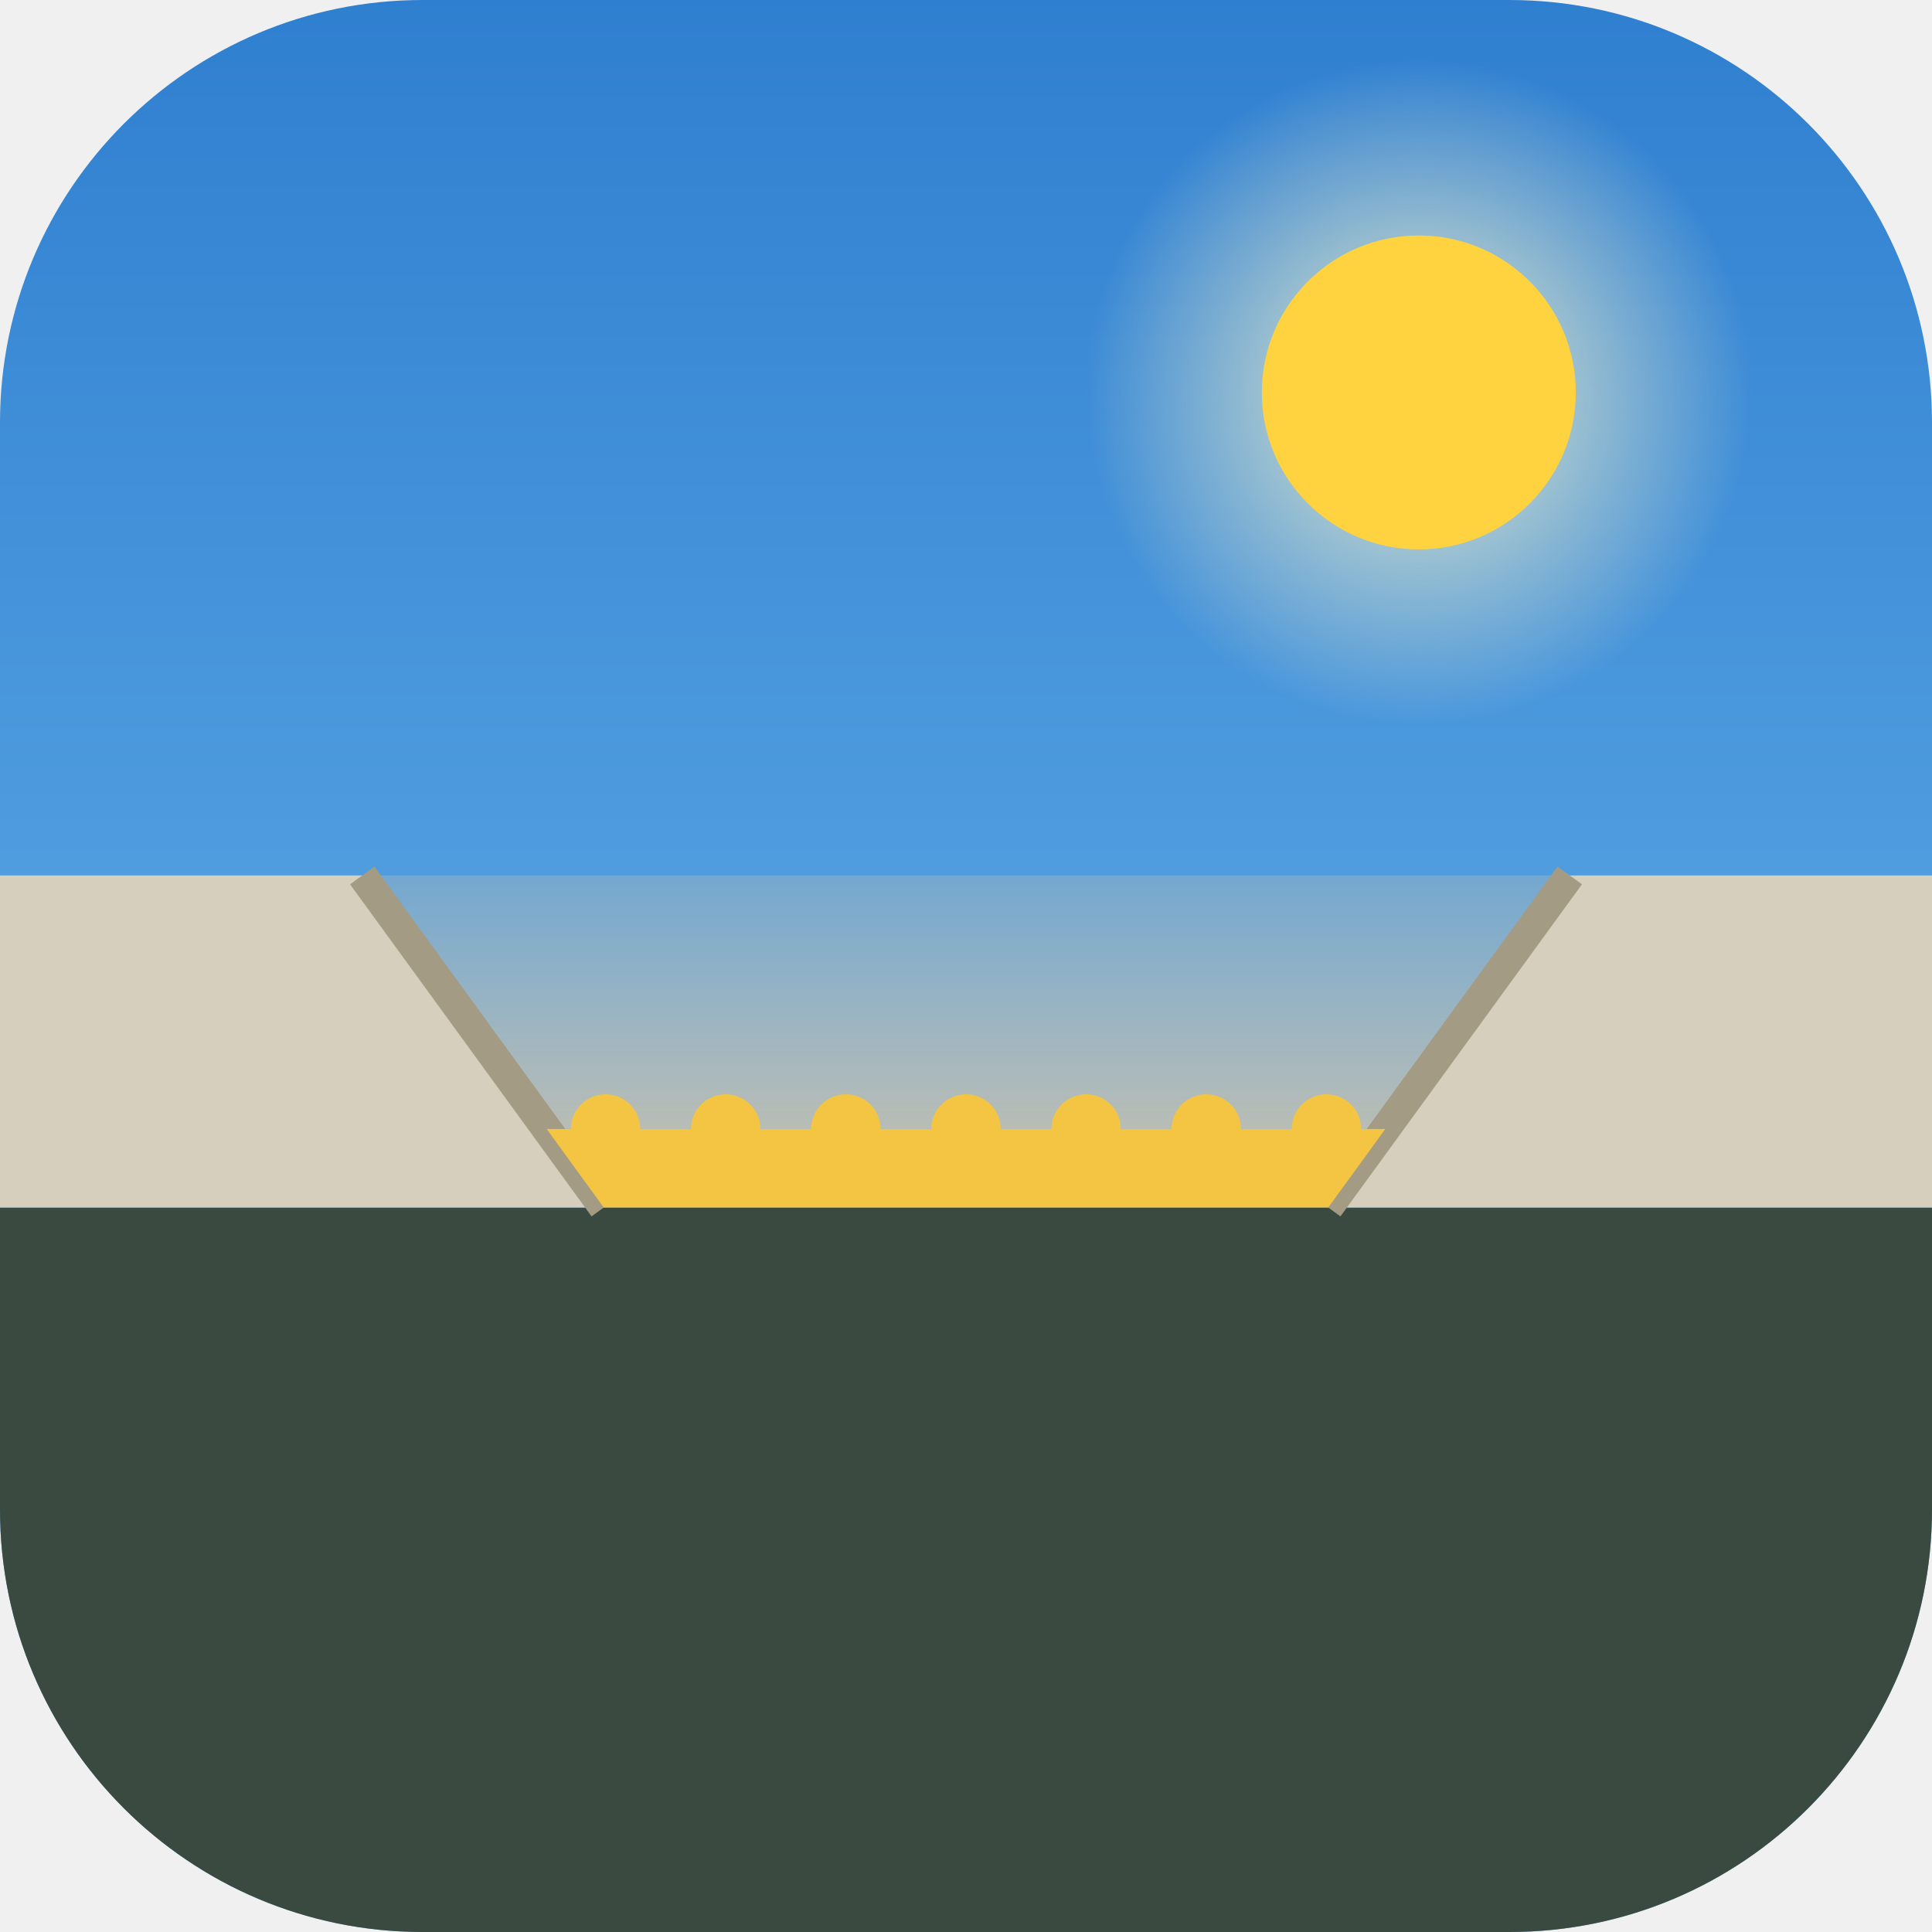
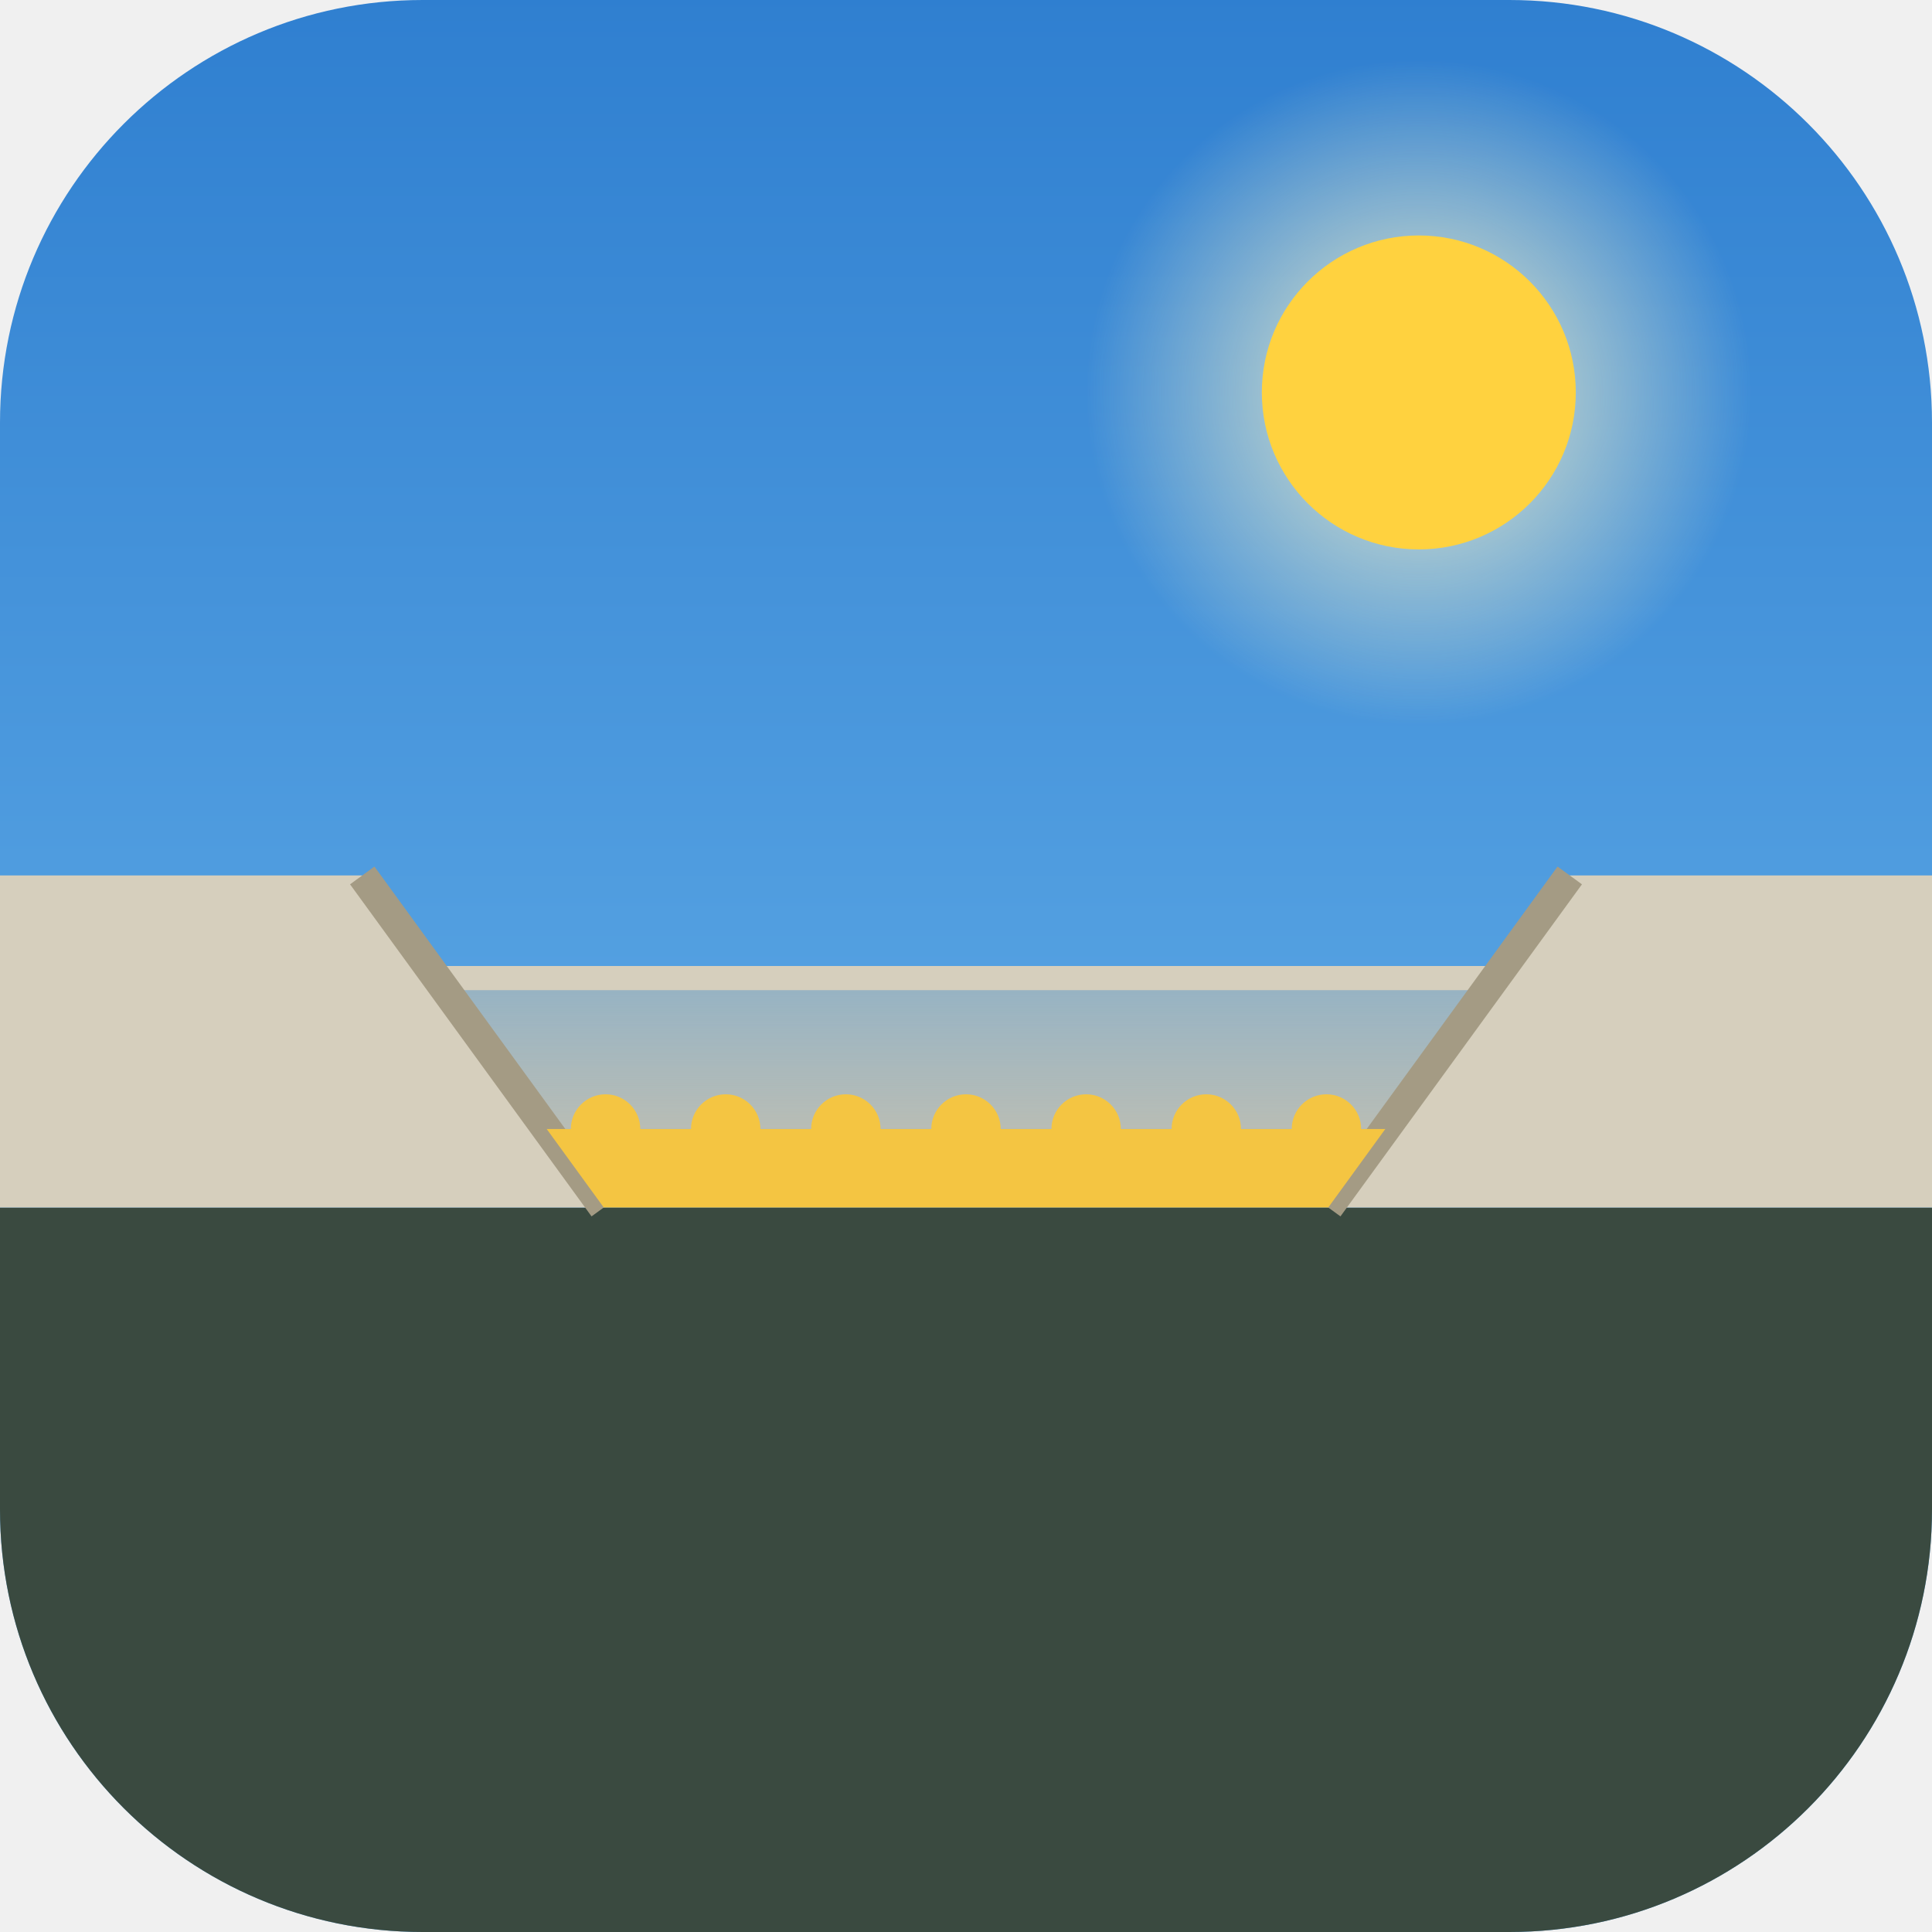
<svg xmlns="http://www.w3.org/2000/svg" viewBox="0 0 64 64" role="img" aria-label="Trebuche: a curb cut seen from the street, with a yellow warning band, under a sunny or starry sky">
  <defs>
    <linearGradient id="day" x1="0" y1="0" x2="0" y2="1">
      <stop offset="0" stop-color="#2f7fd0" />
      <stop offset="0.6" stop-color="#5aa6e4" />
    </linearGradient>
    <radialGradient id="sun-glow">
      <stop offset="0" stop-color="#fff6c9" stop-opacity="0.9" />
      <stop offset="1" stop-color="#fff6c9" stop-opacity="0" />
    </radialGradient>
    <linearGradient id="night" x1="0" y1="0" x2="0" y2="1">
      <stop offset="0" stop-color="#0a1226" />
      <stop offset="0.6" stop-color="#1c2a48" />
    </linearGradient>
    <radialGradient id="moon-glow">
      <stop offset="0" stop-color="#dfe8ff" stop-opacity="0.45" />
      <stop offset="1" stop-color="#dfe8ff" stop-opacity="0" />
    </radialGradient>
    <mask id="crescent" maskUnits="userSpaceOnUse" x="0" y="0" width="64" height="64">
      <circle cx="47" cy="13" r="5.2" fill="#fff" />
      <circle cx="49.6" cy="11.2" r="4.4" fill="#000" />
    </mask>
    <style>
      .night { display: none; }
      @media (prefers-color-scheme: dark) { .day { display: none; } .night { display: inline; } }
    </style>
    <linearGradient id="ramp" x1="0" y1="1" x2="0" y2="0">
      <stop offset="0" stop-color="#c9c1ad" stop-opacity="0.85" />
-       <stop offset="1" stop-color="#c9c1ad" stop-opacity="0.3" />
+       <stop offset="1" stop-color="#c9c1ad" stop-opacity="0.55" />
    </linearGradient>
    <clipPath id="badge">
      <rect width="64" height="64" rx="14" />
    </clipPath>
  </defs>
  <g clip-path="url(#badge)">
    <g class="day">
      <rect width="64" height="64" fill="url(#day)" />
      <circle cx="47" cy="13" r="11" fill="url(#sun-glow)" />
      <circle cx="47" cy="13" r="5.2" fill="#ffd23f" />
    </g>
    <g class="night">
      <rect width="64" height="64" fill="url(#night)" />
      <circle cx="8" cy="7" r="0.75" fill="#fff" fill-opacity="0.95" />
      <circle cx="17" cy="15" r="0.5" fill="#fff" fill-opacity="0.7" />
      <circle cx="26" cy="5" r="0.6" fill="#fff" fill-opacity="0.85" />
      <circle cx="33" cy="12" r="0.45" fill="#fff" fill-opacity="0.6" />
      <circle cx="41" cy="6" r="0.8" fill="#fff" fill-opacity="1" />
      <circle cx="57" cy="9" r="0.6" fill="#fff" fill-opacity="0.85" />
      <circle cx="12" cy="22" r="0.45" fill="#fff" fill-opacity="0.55" />
      <circle cx="46" cy="22" r="0.5" fill="#fff" fill-opacity="0.6" />
      <circle cx="22" cy="10" r="0.4" fill="#fff" fill-opacity="0.5" />
      <circle cx="36" cy="20" r="0.4" fill="#fff" fill-opacity="0.5" />
      <circle cx="59" cy="19" r="0.45" fill="#fff" fill-opacity="0.55" />
      <circle cx="47" cy="13" r="10" fill="url(#moon-glow)" />
      <circle cx="47" cy="13" r="5.2" fill="#f4efd8" mask="url(#crescent)" />
    </g>
    <rect y="40" width="64" height="24" fill="#3a4a40" />
    <path d="M0 29H12L20 40H44L52 29H64V40H0Z" fill="#d6cfbd" />
-     <path d="M12 29H52L45.89 37.4H18.11Z" fill="url(#ramp)" />
+     <path d="M14.47 32.4H49.53L45.89 37.4H18.11Z" fill="url(#ramp)" />
+     <path d="M14.47 32.4H49.53" stroke="#d6cfbd" stroke-width="0.8" />
    <path d="M12 29L20 40M52 29L44 40" stroke="#a49b84" stroke-width="1" fill="none" />
    <path d="M18.11 37.40H45.89L44 40H20Z" fill="#f4c542" />
    <g fill="#f4c542">
      <circle cx="20.06" cy="37.40" r="1.15" />
      <circle cx="24.04" cy="37.40" r="1.15" />
      <circle cx="28.02" cy="37.40" r="1.15" />
      <circle cx="32.00" cy="37.40" r="1.15" />
      <circle cx="35.98" cy="37.40" r="1.15" />
      <circle cx="39.96" cy="37.40" r="1.15" />
      <circle cx="43.94" cy="37.40" r="1.15" />
    </g>
  </g>
</svg>
